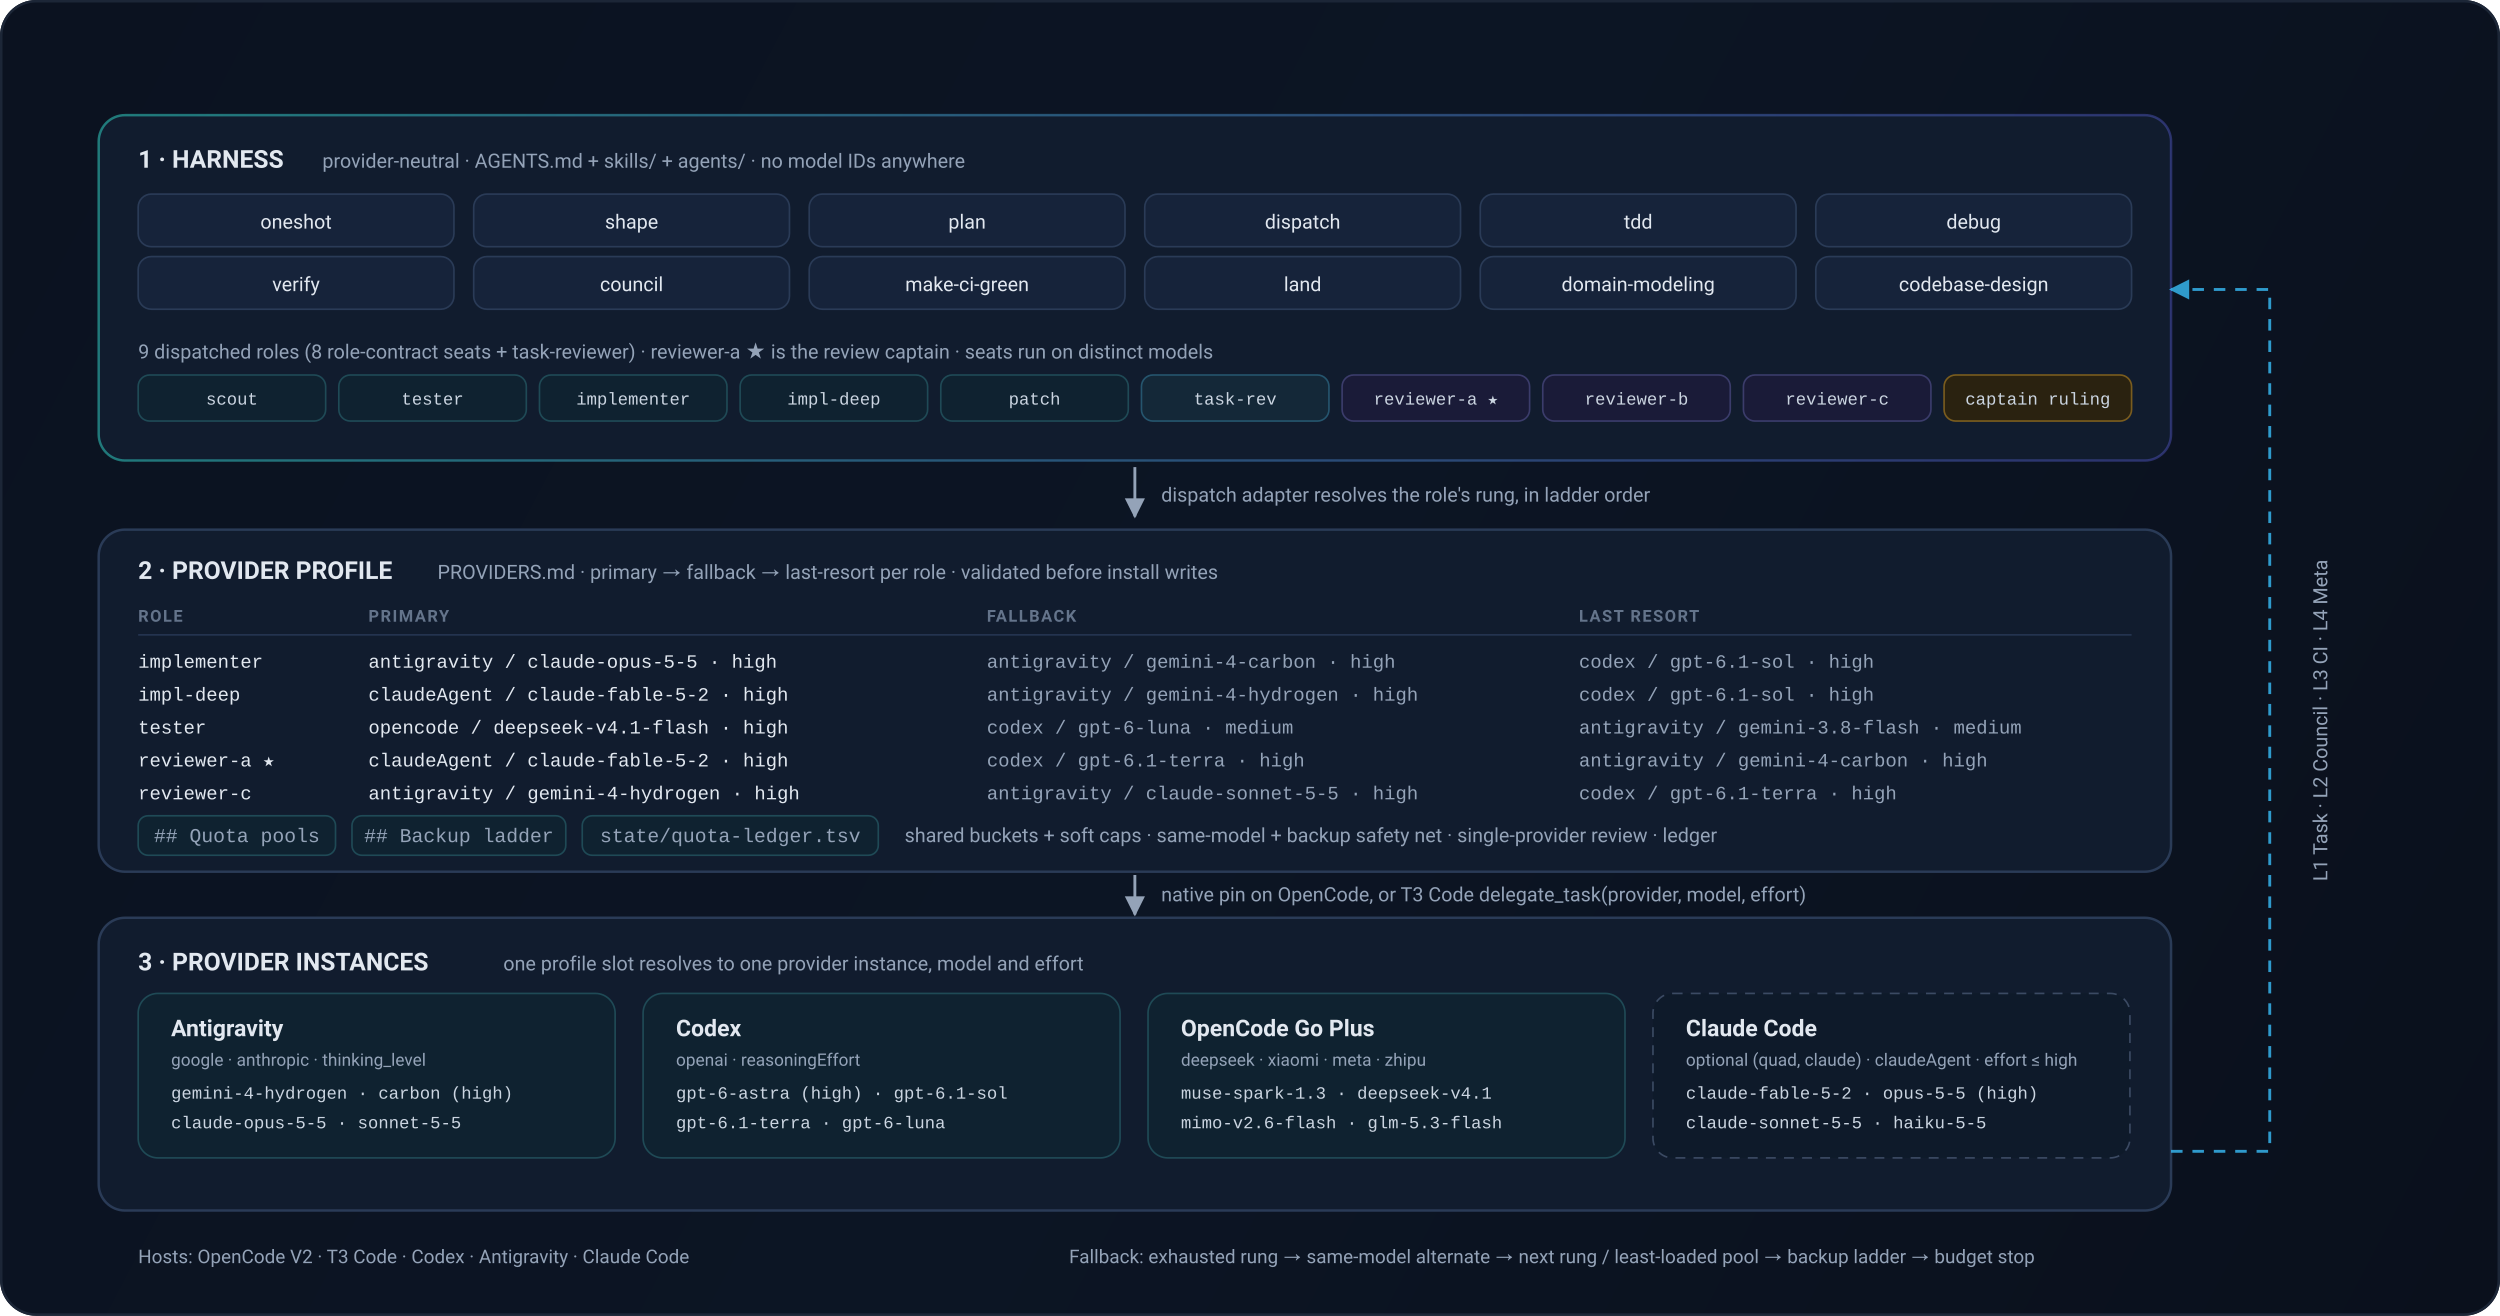
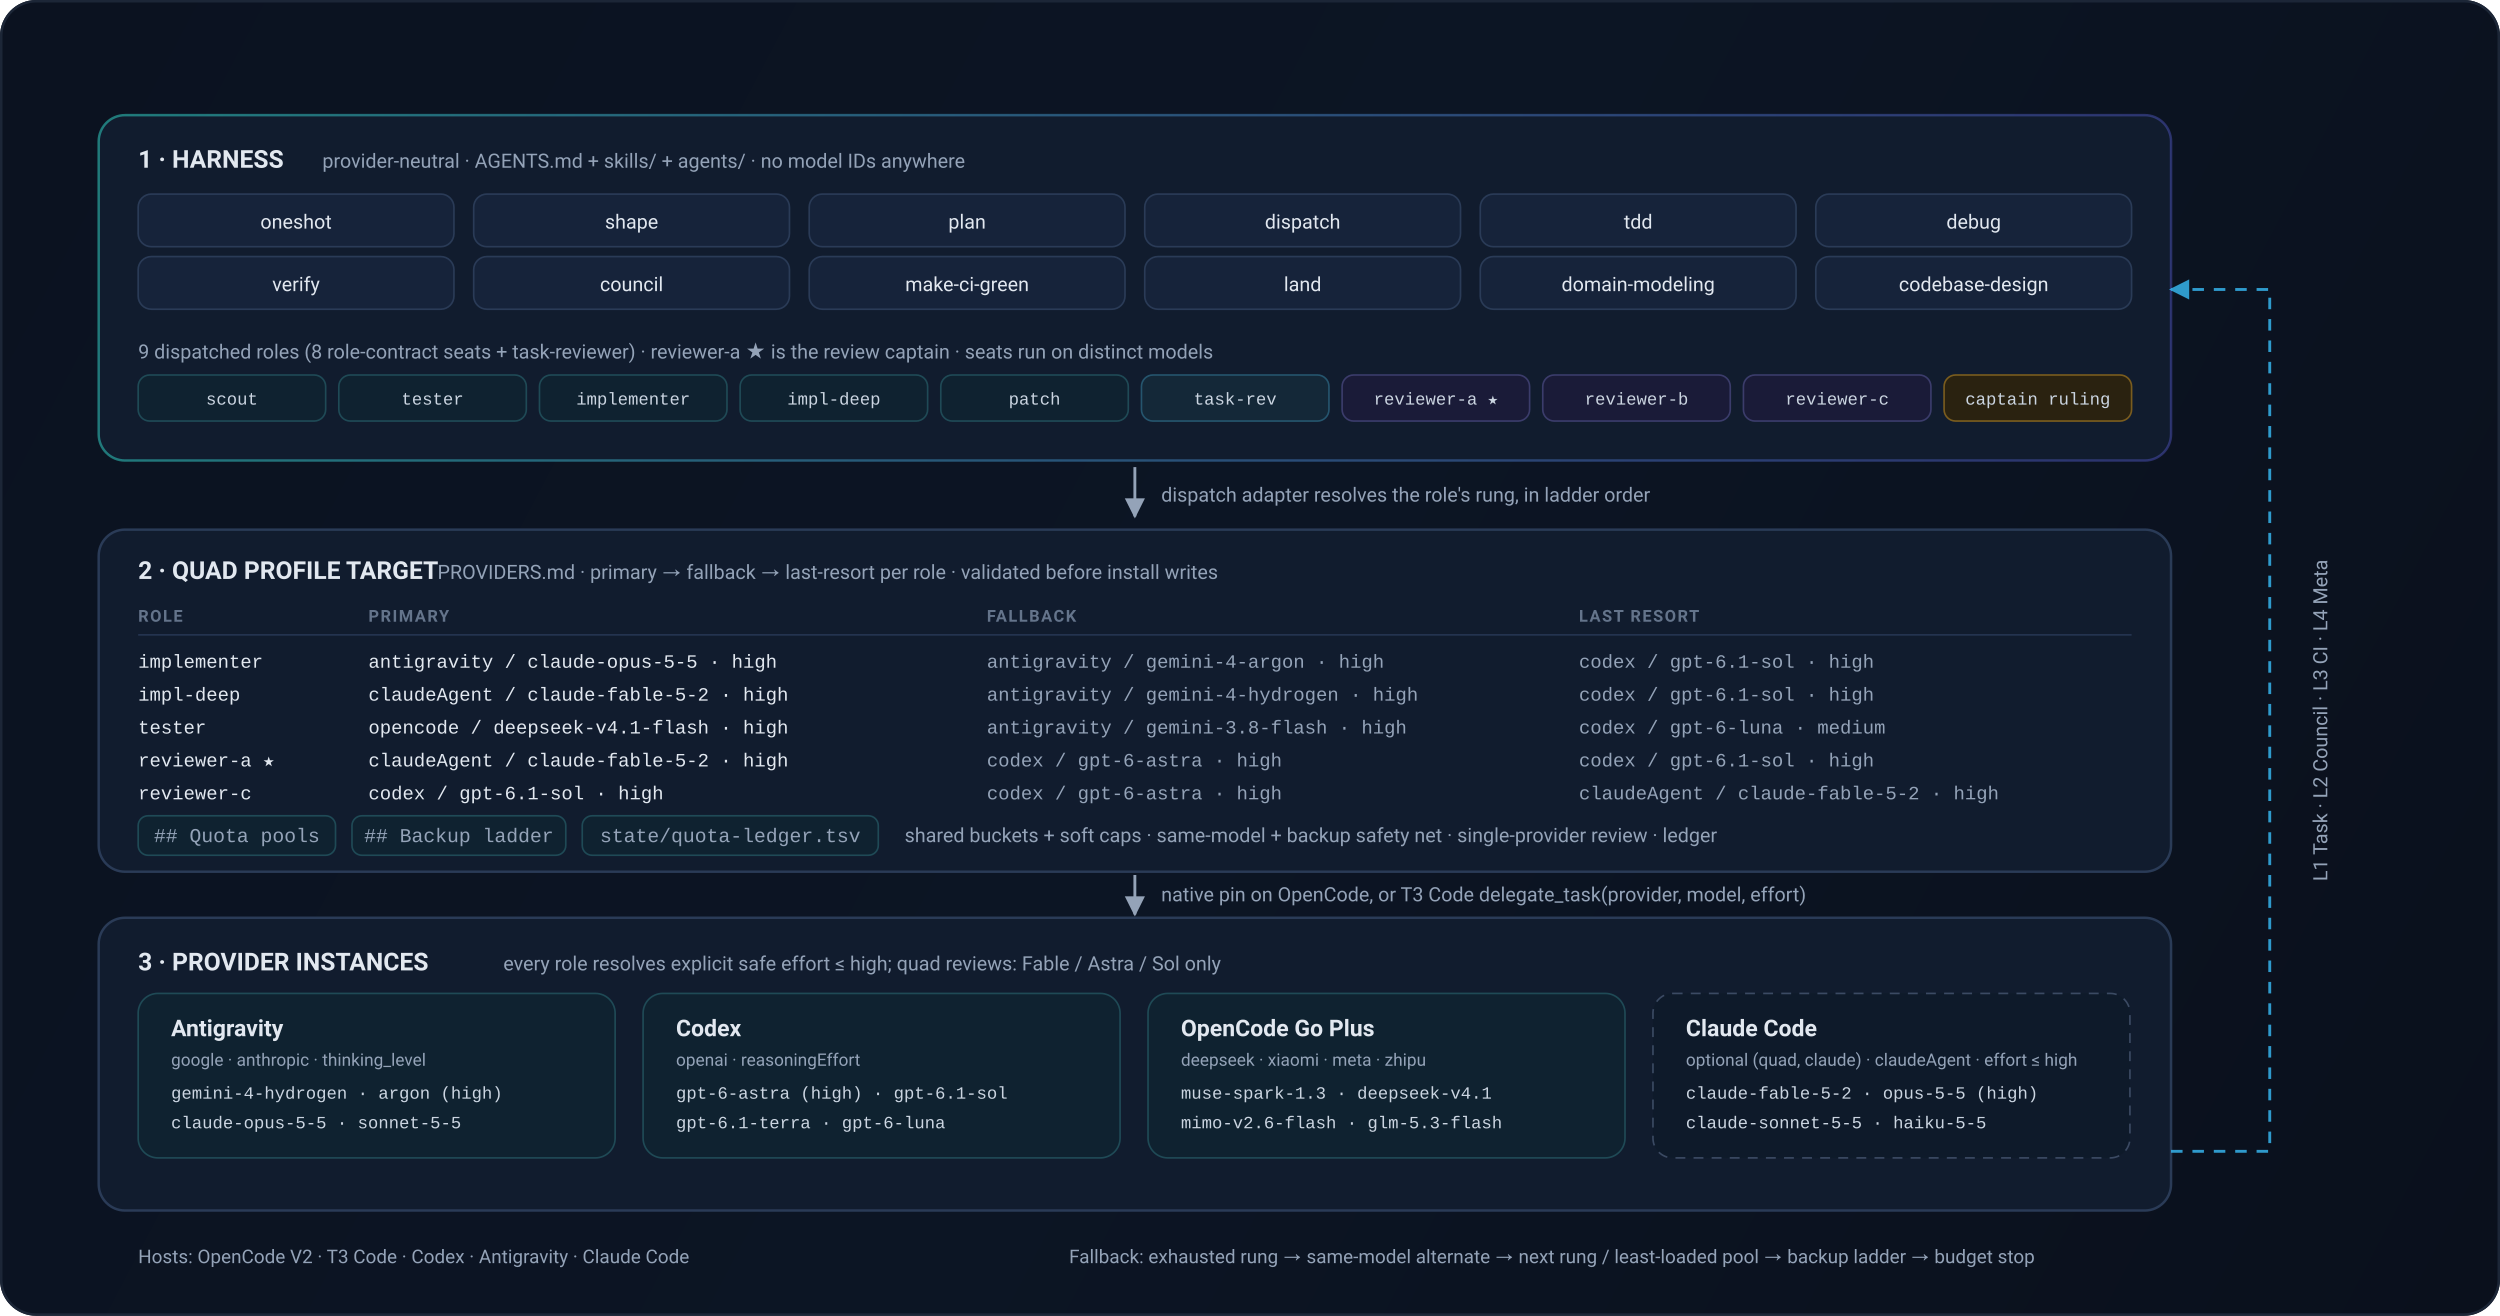
<svg xmlns="http://www.w3.org/2000/svg" width="1520" height="800" viewBox="0 0 1520 800" role="img" aria-label="Three-layer cybernetic routing architecture: harness roles, provider profile slots, provider instances, wired by a dispatch adapter with four closed feedback loops">
  <defs>
    <linearGradient id="bgwash" x1="0" y1="0" x2="1520" y2="800" gradientUnits="userSpaceOnUse">
      <stop offset="0" stop-color="#0B1220" />
      <stop offset="0.5" stop-color="#0C1524" />
      <stop offset="1" stop-color="#0A101C" />
    </linearGradient>
    <linearGradient id="edge1" x1="0" y1="70" x2="1320" y2="280" gradientUnits="userSpaceOnUse">
      <stop offset="0" stop-color="#2DD4BF" stop-opacity="0.55" />
      <stop offset="1" stop-color="#6366F1" stop-opacity="0.35" />
    </linearGradient>
    <marker id="arrow" viewBox="0 0 10 10" refX="9" refY="5" markerWidth="7" markerHeight="7" orient="auto-start-reverse">
      <path d="M 0 0 L 10 5 L 0 10 z" fill="#94A3B8" />
    </marker>
    <marker id="arrowLoop" viewBox="0 0 10 10" refX="9" refY="5" markerWidth="7" markerHeight="7" orient="auto-start-reverse">
      <path d="M 0 0 L 10 5 L 0 10 z" fill="#38BDF8" />
    </marker>
    <style>
      .sans { font-family: -apple-system, BlinkMacSystemFont, "Segoe UI", Roboto, Helvetica, Arial, sans-serif; }
      .mono { font-family: ui-monospace, SFMono-Regular, Menlo, Consolas, "Liberation Mono", monospace; }
      .title { font-size: 15px; font-weight: 700; fill: #E2E8F0; }
      .sub { font-size: 12px; fill: #94A3B8; }
      .chip { font-size: 12px; fill: #E2E8F0; }
      .seat { font-size: 10.5px; fill: #CBD5E1; }
      .col { font-size: 10px; font-weight: 700; letter-spacing: 0.09em; fill: #64748B; }
      .cell { font-size: 11.5px; fill: #E2E8F0; }
      .cellMuted { font-size: 11.5px; fill: #94A3B8; }
      .pname { font-size: 14px; font-weight: 700; fill: #E2E8F0; }
      .pmeta { font-size: 10.5px; fill: #94A3B8; }
      .pmodels { font-size: 10.5px; fill: #CBD5E1; }
      .foot { font-size: 11.5px; fill: #94A3B8; }
    </style>
  </defs>
  <rect width="1520" height="800" rx="22" fill="url(#bgwash)" />
  <rect x="0.75" y="0.75" width="1518.5" height="798.5" rx="21.25" fill="none" stroke="#1C2637" stroke-width="1.5" />
  <rect x="60" y="70" width="1260" height="210" rx="16" fill="#111C2E" stroke="url(#edge1)" stroke-width="1.5" />
  <text class="sans title" x="84" y="102">1 · HARNESS</text>
  <text class="sans sub" x="196" y="102">provider-neutral · AGENTS.md + skills/ + agents/ · no model IDs anywhere</text>
  <g>
    <rect x="84" y="118" width="192" height="32" rx="8" fill="#16233A" stroke="#2A3B57" />
    <text class="sans chip" x="180" y="139" text-anchor="middle">oneshot</text>
    <rect x="288" y="118" width="192" height="32" rx="8" fill="#16233A" stroke="#2A3B57" />
    <text class="sans chip" x="384" y="139" text-anchor="middle">shape</text>
    <rect x="492" y="118" width="192" height="32" rx="8" fill="#16233A" stroke="#2A3B57" />
    <text class="sans chip" x="588" y="139" text-anchor="middle">plan</text>
    <rect x="696" y="118" width="192" height="32" rx="8" fill="#16233A" stroke="#2A3B57" />
    <text class="sans chip" x="792" y="139" text-anchor="middle">dispatch</text>
    <rect x="900" y="118" width="192" height="32" rx="8" fill="#16233A" stroke="#2A3B57" />
    <text class="sans chip" x="996" y="139" text-anchor="middle">tdd</text>
    <rect x="1104" y="118" width="192" height="32" rx="8" fill="#16233A" stroke="#2A3B57" />
    <text class="sans chip" x="1200" y="139" text-anchor="middle">debug</text>
    <rect x="84" y="156" width="192" height="32" rx="8" fill="#16233A" stroke="#2A3B57" />
    <text class="sans chip" x="180" y="177" text-anchor="middle">verify</text>
    <rect x="288" y="156" width="192" height="32" rx="8" fill="#16233A" stroke="#2A3B57" />
    <text class="sans chip" x="384" y="177" text-anchor="middle">council</text>
    <rect x="492" y="156" width="192" height="32" rx="8" fill="#16233A" stroke="#2A3B57" />
    <text class="sans chip" x="588" y="177" text-anchor="middle">make-ci-green</text>
    <rect x="696" y="156" width="192" height="32" rx="8" fill="#16233A" stroke="#2A3B57" />
    <text class="sans chip" x="792" y="177" text-anchor="middle">land</text>
    <rect x="900" y="156" width="192" height="32" rx="8" fill="#16233A" stroke="#2A3B57" />
    <text class="sans chip" x="996" y="177" text-anchor="middle">domain-modeling</text>
    <rect x="1104" y="156" width="192" height="32" rx="8" fill="#16233A" stroke="#2A3B57" />
    <text class="sans chip" x="1200" y="177" text-anchor="middle">codebase-design</text>
  </g>
  <text class="sans sub" x="84" y="218">9 dispatched roles (8 role-contract seats + task-reviewer) · reviewer-a ★ is the review captain · seats run on distinct models</text>
  <g>
    <rect x="84" y="228" width="114" height="28" rx="7" fill="#0F2230" stroke="#1F4A56" />
    <text class="mono seat" x="141" y="246" text-anchor="middle">scout</text>
    <rect x="206" y="228" width="114" height="28" rx="7" fill="#0F2230" stroke="#1F4A56" />
    <text class="mono seat" x="263" y="246" text-anchor="middle">tester</text>
    <rect x="328" y="228" width="114" height="28" rx="7" fill="#0F2230" stroke="#1F4A56" />
    <text class="mono seat" x="385" y="246" text-anchor="middle">implementer</text>
    <rect x="450" y="228" width="114" height="28" rx="7" fill="#0F2230" stroke="#1F4A56" />
    <text class="mono seat" x="507" y="246" text-anchor="middle">impl-deep</text>
    <rect x="572" y="228" width="114" height="28" rx="7" fill="#0F2230" stroke="#1F4A56" />
    <text class="mono seat" x="629" y="246" text-anchor="middle">patch</text>
    <rect x="694" y="228" width="114" height="28" rx="7" fill="#142838" stroke="#25556E" />
    <text class="mono seat" x="751" y="246" text-anchor="middle">task-rev</text>
    <rect x="816" y="228" width="114" height="28" rx="7" fill="#1A1B38" stroke="#3B3C6B" />
    <text class="mono seat" x="873" y="246" text-anchor="middle">reviewer-a ★</text>
    <rect x="938" y="228" width="114" height="28" rx="7" fill="#1A1B38" stroke="#3B3C6B" />
    <text class="mono seat" x="995" y="246" text-anchor="middle">reviewer-b</text>
    <rect x="1060" y="228" width="114" height="28" rx="7" fill="#1A1B38" stroke="#3B3C6B" />
    <text class="mono seat" x="1117" y="246" text-anchor="middle">reviewer-c</text>
    <rect x="1182" y="228" width="114" height="28" rx="7" fill="#2A2210" stroke="#7A5C1E" />
    <text class="mono seat" x="1239" y="246" text-anchor="middle">captain ruling</text>
  </g>
  <line x1="690" y1="284" x2="690" y2="314" stroke="#94A3B8" stroke-width="1.75" marker-end="url(#arrow)" />
  <text class="sans sub" x="706" y="305">dispatch adapter resolves the role's rung, in ladder order</text>
  <rect x="60" y="322" width="1260" height="208" rx="16" fill="#111C2E" stroke="#2A3B57" stroke-width="1.5" />
-   <text class="sans title" x="84" y="352">2 · PROVIDER PROFILE</text>
+   <text class="sans title" x="84" y="352">2 · QUAD PROFILE TARGET</text>
  <text class="sans sub" x="266" y="352">PROVIDERS.md · primary → fallback → last-resort per role · validated before install writes</text>
  <text class="sans col" x="84" y="378">ROLE</text>
  <text class="sans col" x="224" y="378">PRIMARY</text>
  <text class="sans col" x="600" y="378">FALLBACK</text>
  <text class="sans col" x="960" y="378">LAST RESORT</text>
  <line x1="84" y1="386" x2="1296" y2="386" stroke="#243450" stroke-width="1" />
  <g class="mono">
    <text class="cell" x="84" y="406">implementer</text>
    <text class="cell" x="224" y="406">antigravity / claude-opus-5-5 · high</text>
-     <text class="cellMuted" x="600" y="406">antigravity / gemini-4-carbon · high</text>
+     <text class="cellMuted" x="600" y="406">antigravity / gemini-4-argon · high</text>
    <text class="cellMuted" x="960" y="406">codex / gpt-6.1-sol · high</text>
    <text class="cell" x="84" y="426">impl-deep</text>
    <text class="cell" x="224" y="426">claudeAgent / claude-fable-5-2 · high</text>
    <text class="cellMuted" x="600" y="426">antigravity / gemini-4-hydrogen · high</text>
    <text class="cellMuted" x="960" y="426">codex / gpt-6.1-sol · high</text>
    <text class="cell" x="84" y="446">tester</text>
    <text class="cell" x="224" y="446">opencode / deepseek-v4.1-flash · high</text>
-     <text class="cellMuted" x="600" y="446">codex / gpt-6-luna · medium</text>
-     <text class="cellMuted" x="960" y="446">antigravity / gemini-3.8-flash · medium</text>
+     <text class="cellMuted" x="600" y="446">antigravity / gemini-3.8-flash · high</text>
+     <text class="cellMuted" x="960" y="446">codex / gpt-6-luna · medium</text>
    <text class="cell" x="84" y="466">reviewer-a ★</text>
    <text class="cell" x="224" y="466">claudeAgent / claude-fable-5-2 · high</text>
-     <text class="cellMuted" x="600" y="466">codex / gpt-6.1-terra · high</text>
-     <text class="cellMuted" x="960" y="466">antigravity / gemini-4-carbon · high</text>
+     <text class="cellMuted" x="600" y="466">codex / gpt-6-astra · high</text>
+     <text class="cellMuted" x="960" y="466">codex / gpt-6.1-sol · high</text>
    <text class="cell" x="84" y="486">reviewer-c</text>
-     <text class="cell" x="224" y="486">antigravity / gemini-4-hydrogen · high</text>
-     <text class="cellMuted" x="600" y="486">antigravity / claude-sonnet-5-5 · high</text>
-     <text class="cellMuted" x="960" y="486">codex / gpt-6.1-terra · high</text>
+     <text class="cell" x="224" y="486">codex / gpt-6.1-sol · high</text>
+     <text class="cellMuted" x="600" y="486">codex / gpt-6-astra · high</text>
+     <text class="cellMuted" x="960" y="486">claudeAgent / claude-fable-5-2 · high</text>
  </g>
  <g>
    <rect x="84" y="496" width="120" height="24" rx="6" fill="#0F2230" stroke="#1F4A56" />
    <text class="mono sub" x="144" y="512" text-anchor="middle">## Quota pools</text>
    <rect x="214" y="496" width="130" height="24" rx="6" fill="#0F2230" stroke="#1F4A56" />
    <text class="mono sub" x="279" y="512" text-anchor="middle">## Backup ladder</text>
    <rect x="354" y="496" width="180" height="24" rx="6" fill="#0F2230" stroke="#1F4A56" />
    <text class="mono sub" x="444" y="512" text-anchor="middle">state/quota-ledger.tsv</text>
  </g>
  <text class="sans sub" x="550" y="512">shared buckets + soft caps · same-model + backup safety net · single-provider review · ledger</text>
  <line x1="690" y1="532" x2="690" y2="556" stroke="#94A3B8" stroke-width="1.75" marker-end="url(#arrow)" />
  <text class="sans sub" x="706" y="548">native pin on OpenCode, or T3 Code delegate_task(provider, model, effort)</text>
  <rect x="60" y="558" width="1260" height="178" rx="16" fill="#111C2E" stroke="#2A3B57" stroke-width="1.5" />
  <text class="sans title" x="84" y="590">3 · PROVIDER INSTANCES</text>
-   <text class="sans sub" x="306" y="590">one profile slot resolves to one provider instance, model and effort</text>
+   <text class="sans sub" x="306" y="590">every role resolves explicit safe effort ≤ high; quad reviews: Fable / Astra / Sol only</text>
  <g>
    <rect x="84" y="604" width="290" height="100" rx="12" fill="#0F2230" stroke="#1F4A56" />
    <text class="sans pname" x="104" y="630">Antigravity</text>
    <text class="sans pmeta" x="104" y="648">google · anthropic · thinking_level</text>
-     <text class="mono pmodels" x="104" y="668">gemini-4-hydrogen · carbon (high)</text>
+     <text class="mono pmodels" x="104" y="668">gemini-4-hydrogen · argon (high)</text>
    <text class="mono pmodels" x="104" y="686">claude-opus-5-5 · sonnet-5-5</text>
    <rect x="391" y="604" width="290" height="100" rx="12" fill="#0F2230" stroke="#1F4A56" />
    <text class="sans pname" x="411" y="630">Codex</text>
    <text class="sans pmeta" x="411" y="648">openai · reasoningEffort</text>
    <text class="mono pmodels" x="411" y="668">gpt-6-astra (high) · gpt-6.1-sol</text>
    <text class="mono pmodels" x="411" y="686">gpt-6.1-terra · gpt-6-luna</text>
    <rect x="698" y="604" width="290" height="100" rx="12" fill="#0F2230" stroke="#1F4A56" />
    <text class="sans pname" x="718" y="630">OpenCode Go Plus</text>
    <text class="sans pmeta" x="718" y="648">deepseek · xiaomi · meta · zhipu</text>
    <text class="mono pmodels" x="718" y="668">muse-spark-1.3 · deepseek-v4.1</text>
    <text class="mono pmodels" x="718" y="686">mimo-v2.6-flash · glm-5.3-flash</text>
    <rect x="1005" y="604" width="290" height="100" rx="12" fill="#0E1A2A" stroke="#3B4A63" stroke-dasharray="6 5" />
    <text class="sans pname" x="1025" y="630">Claude Code</text>
    <text class="sans pmeta" x="1025" y="648">optional (quad, claude) · claudeAgent · effort ≤ high</text>
    <text class="mono pmodels" x="1025" y="668">claude-fable-5-2 · opus-5-5 (high)</text>
    <text class="mono pmodels" x="1025" y="686">claude-sonnet-5-5 · haiku-5-5</text>
  </g>
  <path d="M 1320 700 L 1380 700 L 1380 176 L 1320 176" fill="none" stroke="#38BDF8" stroke-width="1.75" stroke-dasharray="7 6" opacity="0.8" marker-end="url(#arrowLoop)" />
  <text class="sans sub" transform="translate(1415 438) rotate(-90)" text-anchor="middle" fill="#38BDF8">L1 Task · L2 Council · L3 CI · L4 Meta</text>
  <text class="sans foot" x="84" y="768">Hosts: OpenCode V2 · T3 Code · Codex · Antigravity · Claude Code</text>
  <text class="sans foot" x="650" y="768">Fallback: exhausted rung → same-model alternate → next rung / least-loaded pool → backup ladder → budget stop</text>
</svg>
